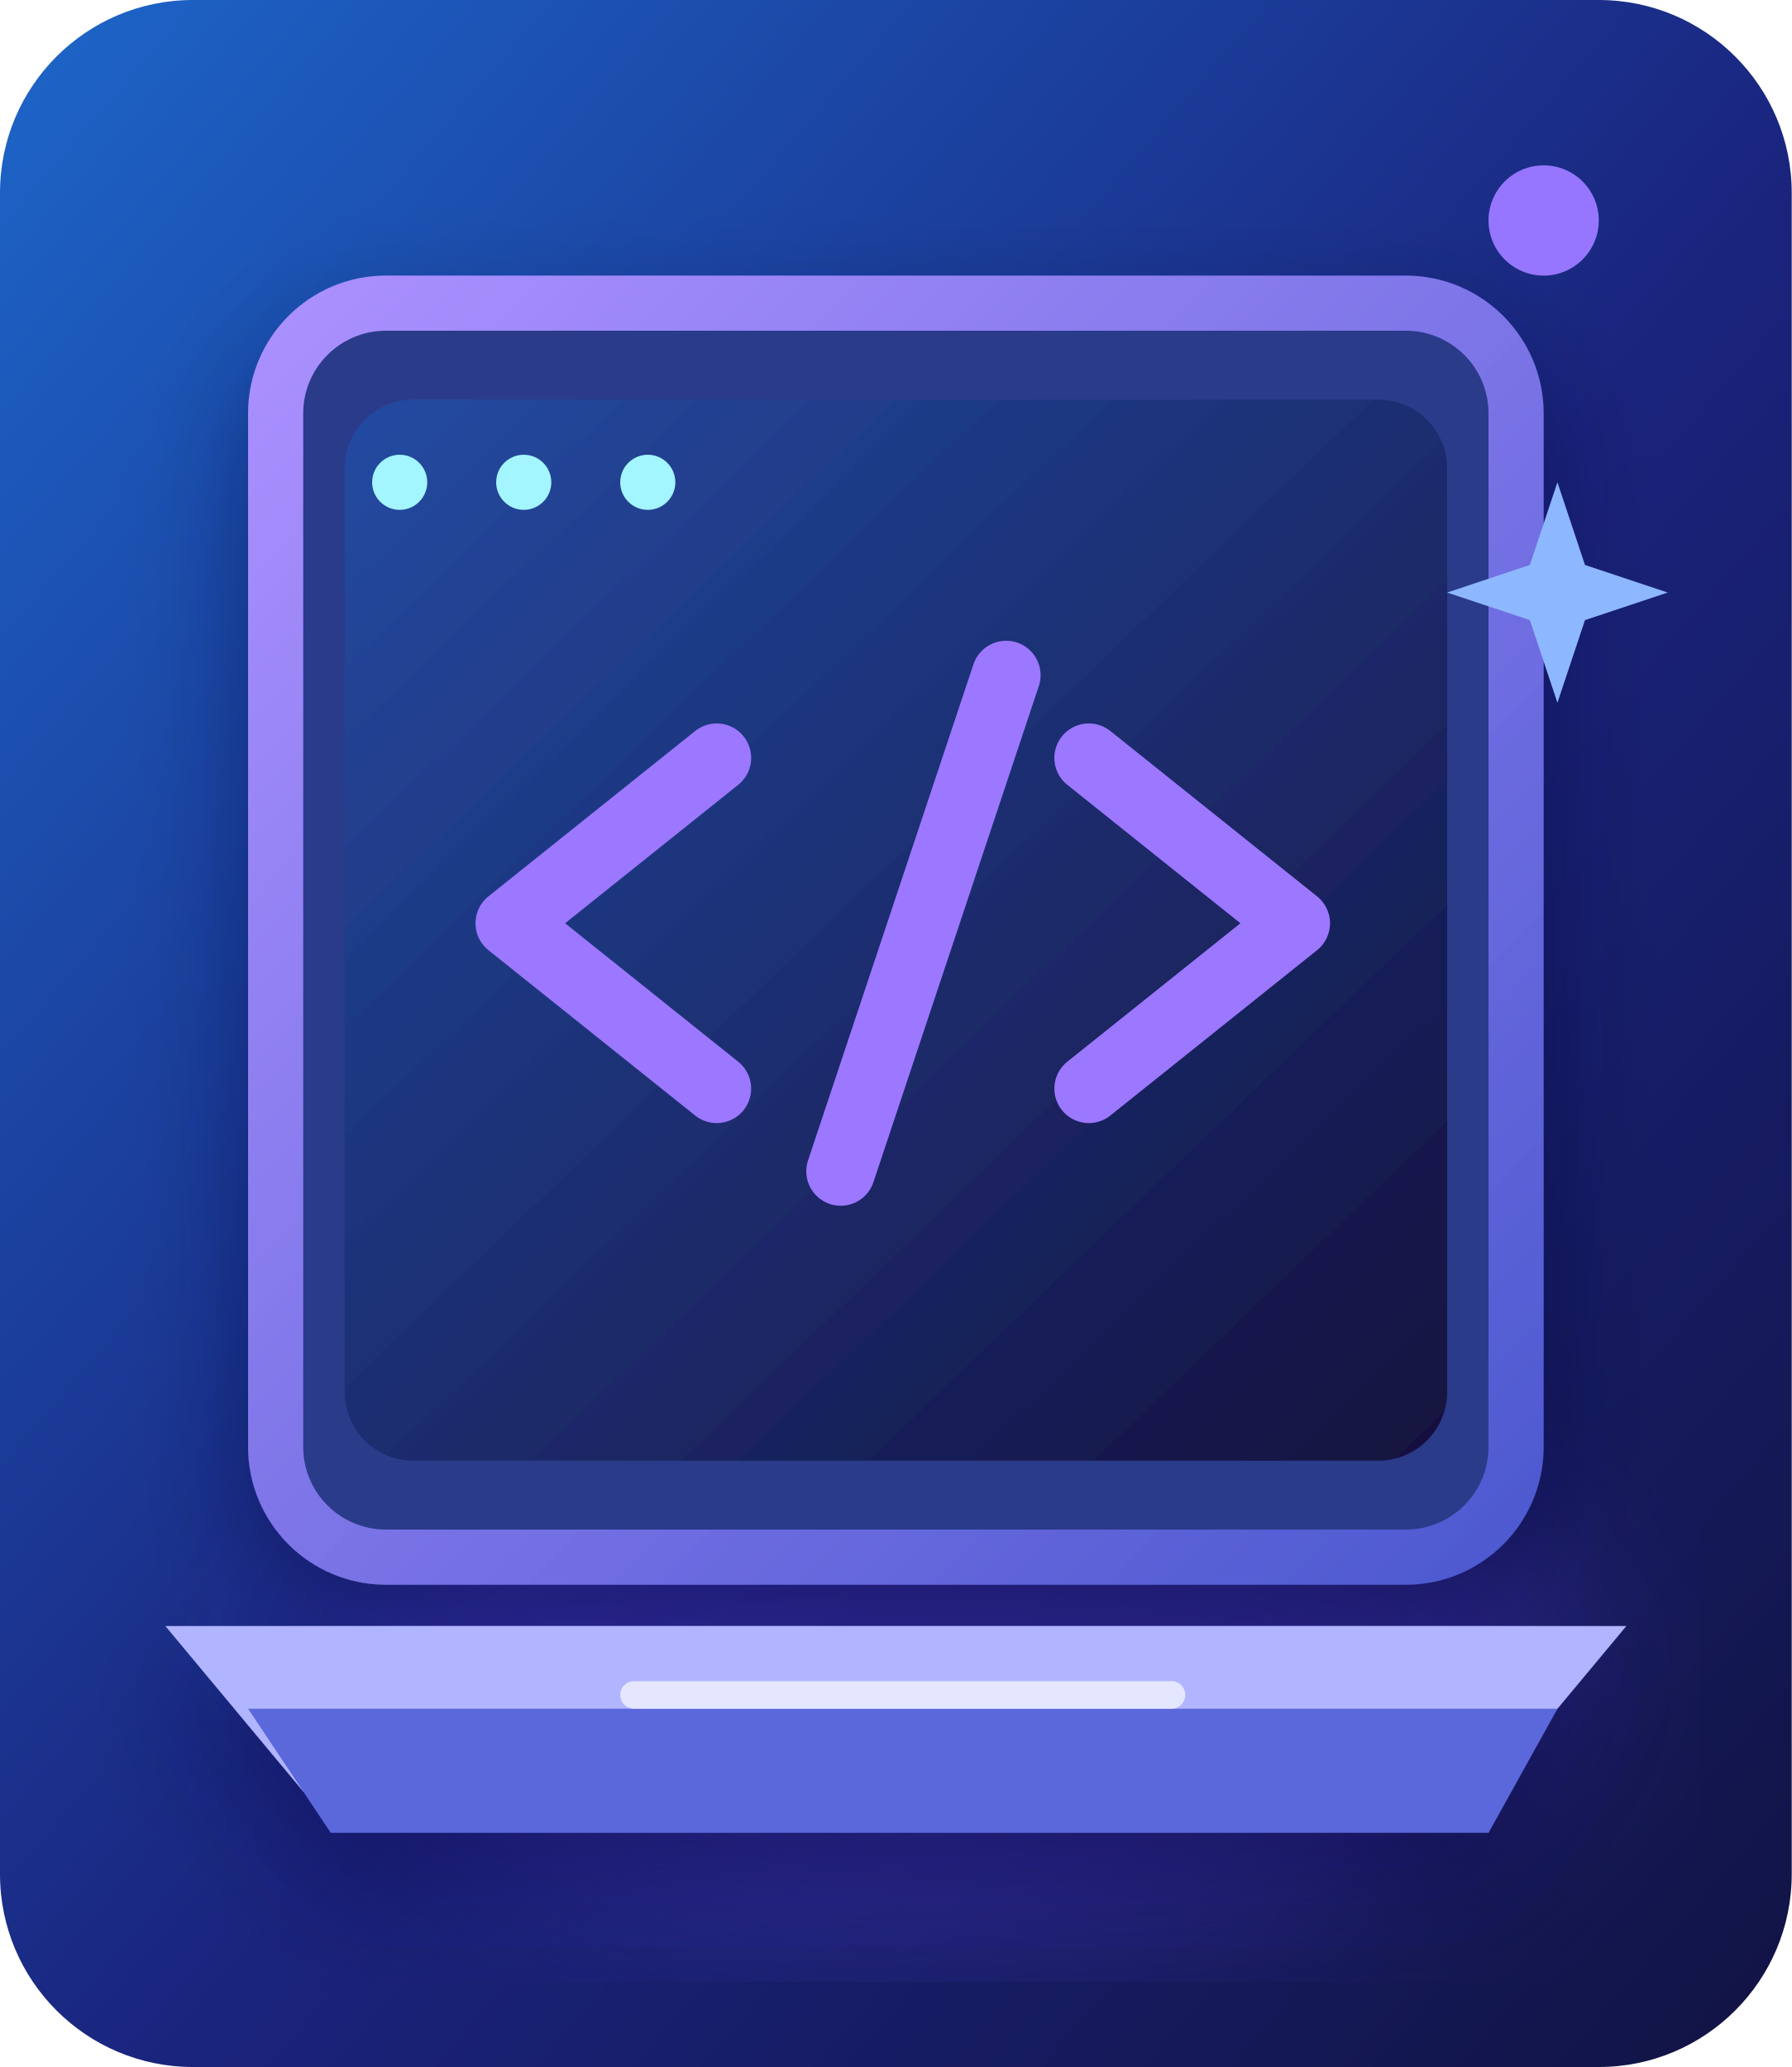
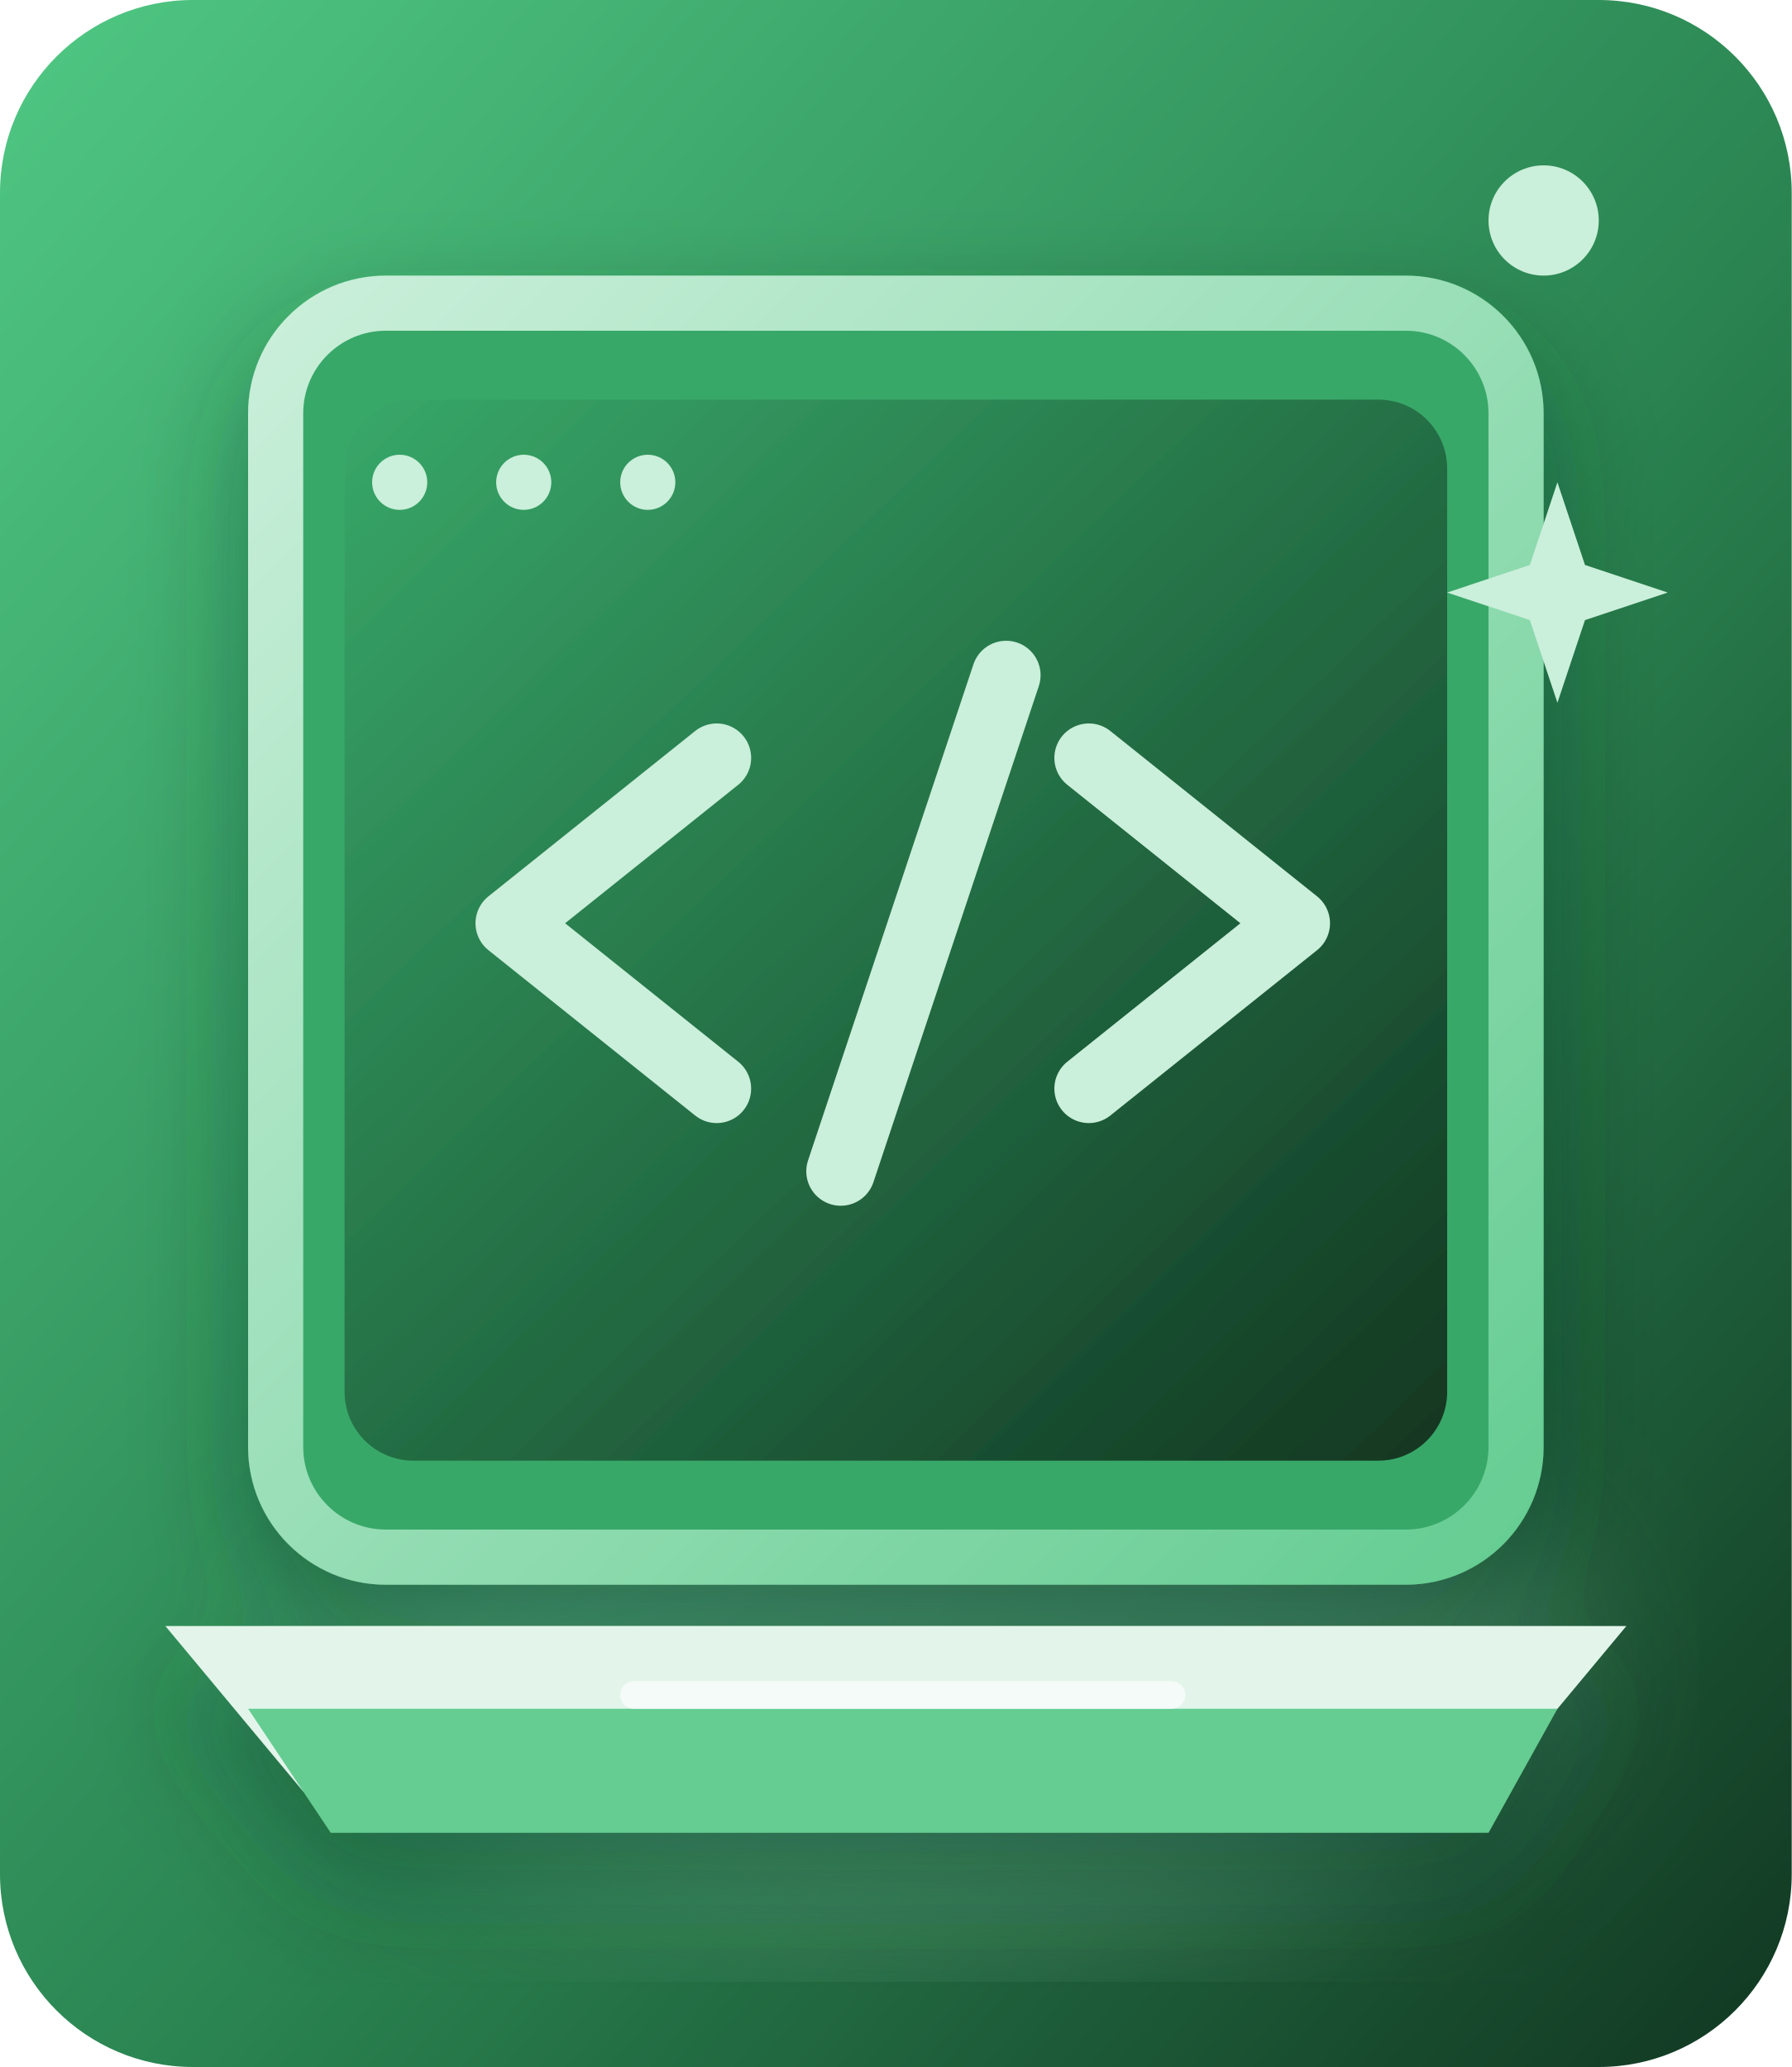
<svg xmlns="http://www.w3.org/2000/svg" viewBox="0 0 130 150">
  <defs>
    <linearGradient id="bg" x2="1" y2="1">
-       <stop stop-color="#1d66ca" />
-       <stop offset=".55" stop-color="#1a237c" />
-       <stop offset="1" stop-color="#111342" />
+       <stop stop-color="#50C884" />
+       <stop offset=".55" stop-color="#2A8451" />
+       <stop offset="1" stop-color="#113621" />
    </linearGradient>
    <linearGradient id="screen" x2="1" y2="1">
-       <stop stop-color="#234ba2" />
-       <stop offset="1" stop-color="#15103e" />
+       <stop stop-color="#38A869" />
+       <stop offset="1" stop-color="#113621" />
    </linearGradient>
    <linearGradient id="edge" x2="1" y2="1">
-       <stop stop-color="#ab90ff" />
-       <stop offset="1" stop-color="#4d59d0" />
+       <stop stop-color="#CAEFDA" />
+       <stop offset="1" stop-color="#65CD92" />
    </linearGradient>
    <filter id="g">
      <feGaussianBlur stdDeviation="6" />
    </filter>
    <filter id="s">
-       <feDropShadow dx="0" dy="4" stdDeviation="4" flood-color="#000037" flood-opacity=".43" />
+       <feDropShadow dx="0" dy="4" stdDeviation="4" flood-color="#113621" flood-opacity=".43" />
    </filter>
  </defs>
  <rect width="130" height="150" rx="14" fill="url(#bg)" />
-   <ellipse cx="68" cy="121" rx="46" ry="19" fill="#664eff" opacity=".36" filter="url(#g)" />
+   <ellipse cx="68" cy="121" rx="46" ry="19" fill="#99E0B8" opacity=".36" filter="url(#g)" />
  <g filter="url(#s)">
-     <rect x="20" y="22" width="90" height="91" rx="8" fill="#2b3b8a" stroke="url(#edge)" stroke-width="4" />
+     <rect x="20" y="22" width="90" height="91" rx="8" fill="#38A869" stroke="url(#edge)" stroke-width="4" />
    <rect x="25" y="29" width="80" height="77" rx="5" fill="url(#screen)" />
-     <path d="m52 55-15 12 15 12m27-24 15 12-15 12M73 49 61 85" stroke="#9c77ff" stroke-width="5" fill="none" stroke-linecap="round" stroke-linejoin="round" />
-     <path d="M12 118h106l-10 12H22Z" fill="#b1b5ff" />
-     <path d="M18 124h95l-5 9H24Z" fill="#5a68db" />
-     <path d="M46 123h39" stroke="#e4e7ff" stroke-width="2" stroke-linecap="round" />
+     <path d="m52 55-15 12 15 12m27-24 15 12-15 12M73 49 61 85" stroke="#CAEFDA" stroke-width="5" fill="none" stroke-linecap="round" stroke-linejoin="round" />
+     <path d="M12 118h106l-10 12H22Z" fill="#E3F5EB" />
+     <path d="M18 124h95l-5 9H24Z" fill="#65CD92" />
+     <path d="M46 123h39" stroke="#F5FBF8" stroke-width="2" stroke-linecap="round" />
  </g>
-   <g fill="#a3f5ff">
+   <g fill="#CAEFDA">
    <circle cx="29" cy="35" r="2" />
    <circle cx="38" cy="35" r="2" />
    <circle cx="47" cy="35" r="2" />
  </g>
-   <circle cx="112" cy="16" r="4" fill="#9676ff" />
-   <path d="m113 35 2 6 6 2-6 2-2 6-2-6-6-2 6-2Z" fill="#8db8ff" />
+   <circle cx="112" cy="16" r="4" fill="#CAEFDA" />
+   <path d="m113 35 2 6 6 2-6 2-2 6-2-6-6-2 6-2Z" fill="#CAEFDA" />
</svg>
